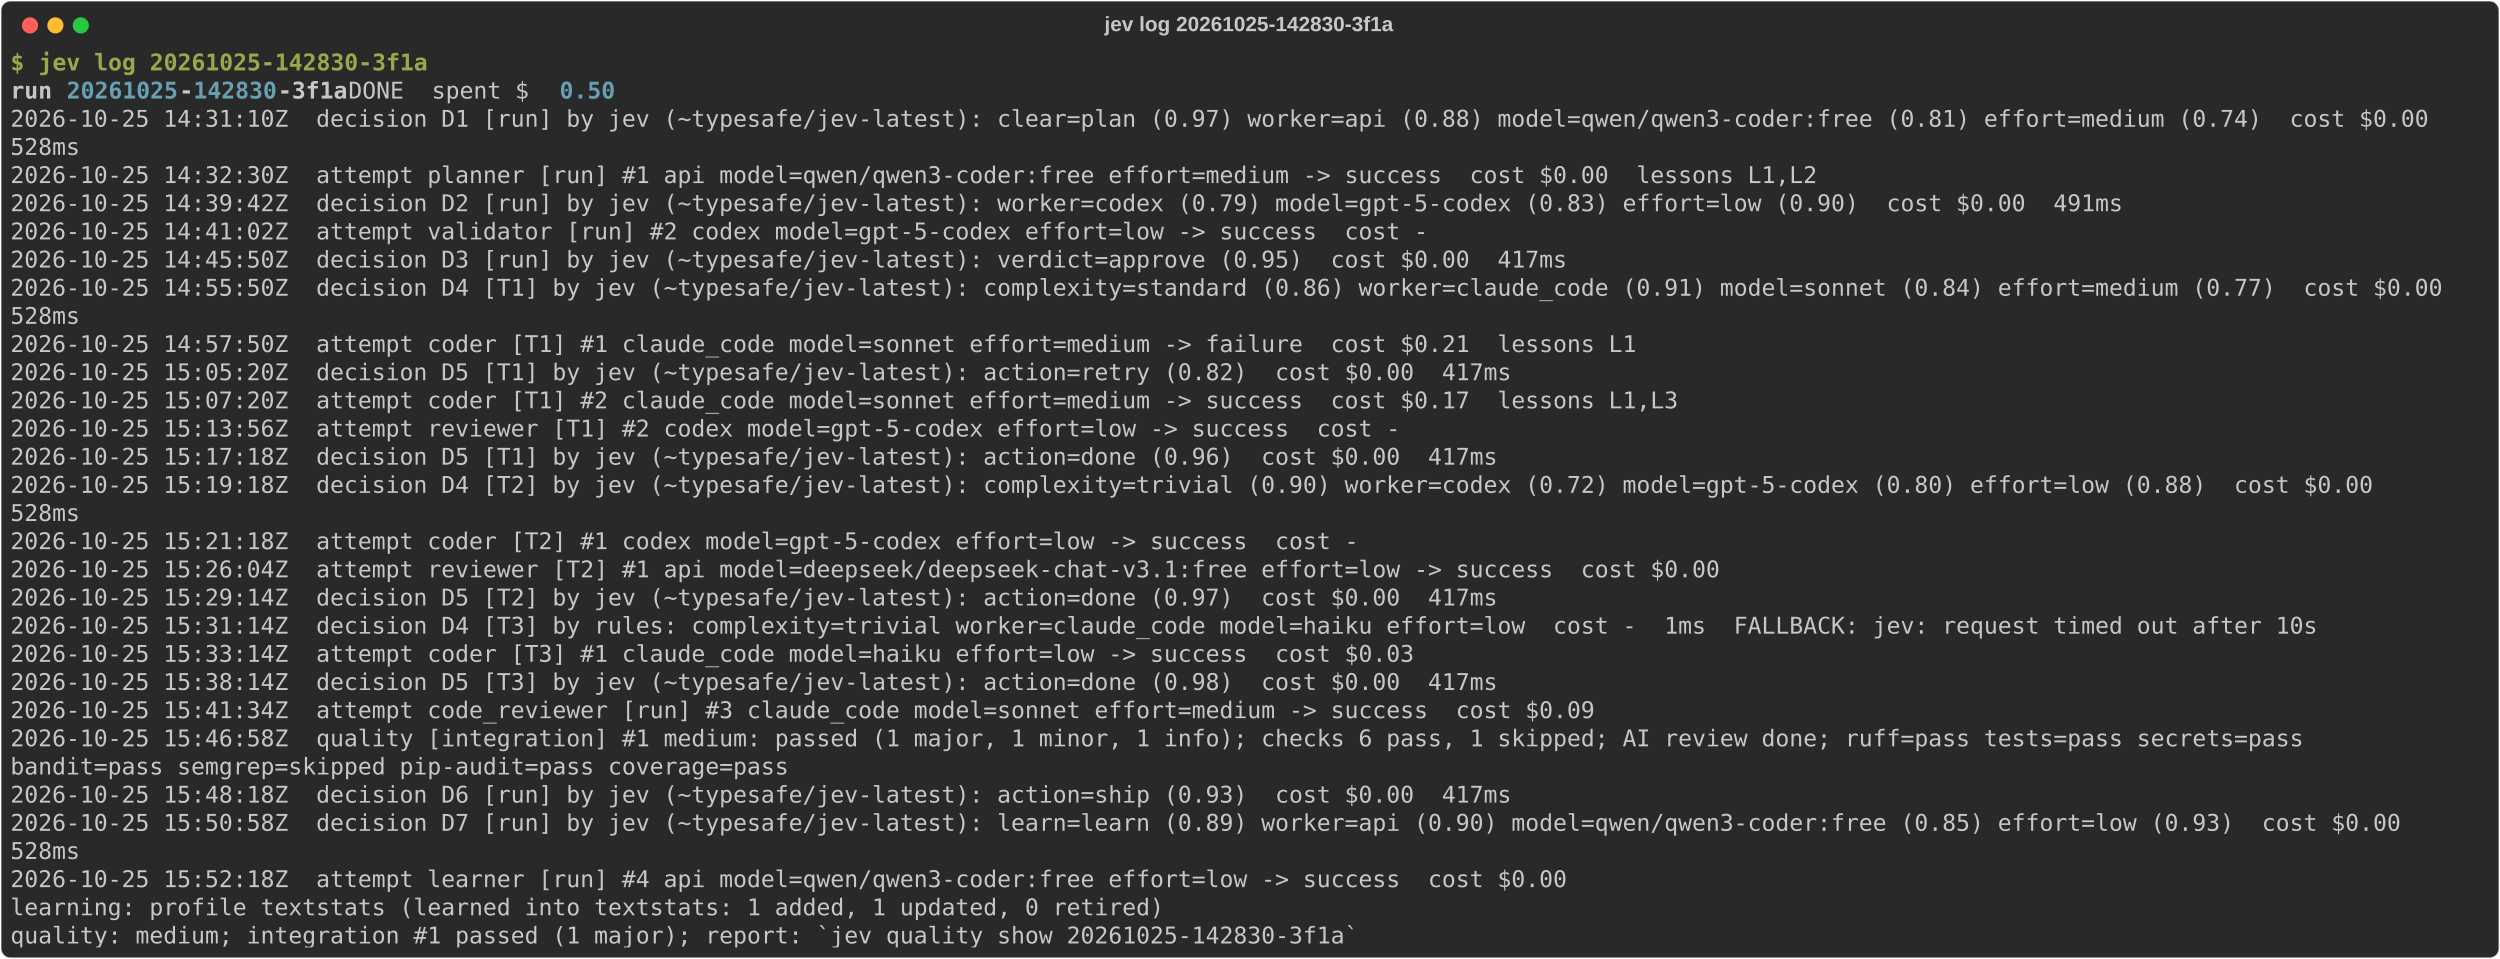
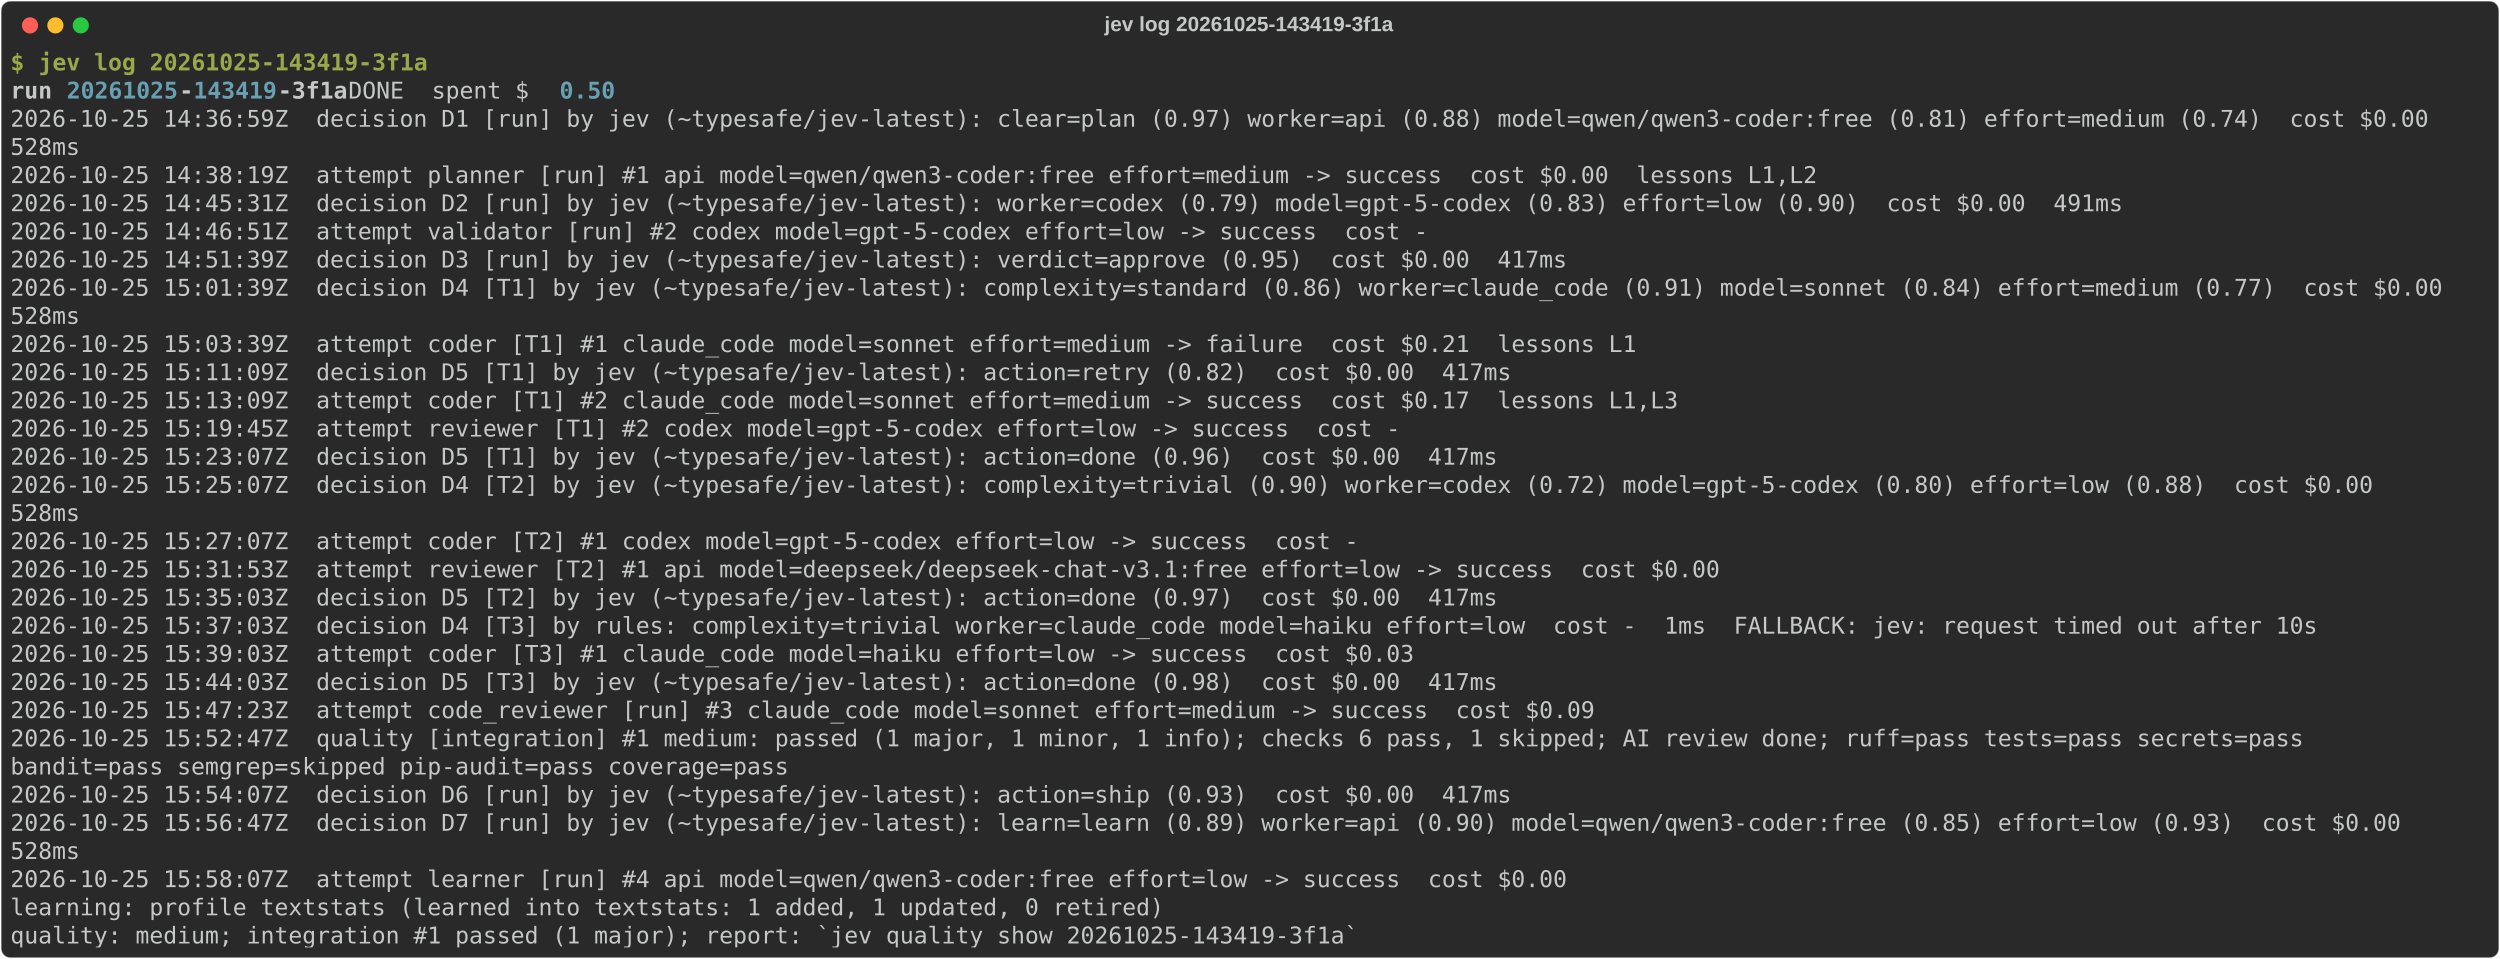
<svg xmlns="http://www.w3.org/2000/svg" class="rich-terminal" viewBox="0 0 2166 830.8">
  <style>

    @font-face {
        font-family: "Fira Code";
        src: local("FiraCode-Regular"),
                url("https://cdnjs.cloudflare.com/ajax/libs/firacode/6.2.0/woff2/FiraCode-Regular.woff2") format("woff2"),
                url("https://cdnjs.cloudflare.com/ajax/libs/firacode/6.2.0/woff/FiraCode-Regular.woff") format("woff");
        font-style: normal;
        font-weight: 400;
    }
    @font-face {
        font-family: "Fira Code";
        src: local("FiraCode-Bold"),
                url("https://cdnjs.cloudflare.com/ajax/libs/firacode/6.2.0/woff2/FiraCode-Bold.woff2") format("woff2"),
                url("https://cdnjs.cloudflare.com/ajax/libs/firacode/6.2.0/woff/FiraCode-Bold.woff") format("woff");
        font-style: bold;
        font-weight: 700;
    }

-     .terminal-4072394755-matrix {
+     .terminal-1480839230-matrix {
        font-family: Fira Code, monospace;
        font-size: 20px;
        line-height: 24.4px;
        font-variant-east-asian: full-width;
    }

-     .terminal-4072394755-title {
+     .terminal-1480839230-title {
        font-size: 18px;
        font-weight: bold;
        font-family: arial;
    }

-     .terminal-4072394755-r1 { fill: #98a84b;font-weight: bold }
- .terminal-4072394755-r2 { fill: #c5c8c6 }
- .terminal-4072394755-r3 { fill: #c5c8c6;font-weight: bold }
- .terminal-4072394755-r4 { fill: #68a0b3;font-weight: bold }
+     .terminal-1480839230-r1 { fill: #98a84b;font-weight: bold }
+ .terminal-1480839230-r2 { fill: #c5c8c6 }
+ .terminal-1480839230-r3 { fill: #c5c8c6;font-weight: bold }
+ .terminal-1480839230-r4 { fill: #68a0b3;font-weight: bold }
    </style>
  <defs>
-     <clipPath id="terminal-4072394755-clip-terminal">
+     <clipPath id="terminal-1480839230-clip-terminal">
      <rect x="0" y="0" width="2146.2" height="779.8" />
    </clipPath>
-     <clipPath id="terminal-4072394755-line-0">
+     <clipPath id="terminal-1480839230-line-0">
      <rect x="0" y="1.5" width="2147.2" height="24.65" />
    </clipPath>
-     <clipPath id="terminal-4072394755-line-1">
+     <clipPath id="terminal-1480839230-line-1">
      <rect x="0" y="25.9" width="2147.2" height="24.65" />
    </clipPath>
-     <clipPath id="terminal-4072394755-line-2">
+     <clipPath id="terminal-1480839230-line-2">
      <rect x="0" y="50.3" width="2147.2" height="24.65" />
    </clipPath>
-     <clipPath id="terminal-4072394755-line-3">
+     <clipPath id="terminal-1480839230-line-3">
      <rect x="0" y="74.7" width="2147.2" height="24.65" />
    </clipPath>
-     <clipPath id="terminal-4072394755-line-4">
+     <clipPath id="terminal-1480839230-line-4">
      <rect x="0" y="99.1" width="2147.2" height="24.65" />
    </clipPath>
-     <clipPath id="terminal-4072394755-line-5">
+     <clipPath id="terminal-1480839230-line-5">
      <rect x="0" y="123.5" width="2147.2" height="24.65" />
    </clipPath>
-     <clipPath id="terminal-4072394755-line-6">
+     <clipPath id="terminal-1480839230-line-6">
      <rect x="0" y="147.9" width="2147.2" height="24.65" />
    </clipPath>
-     <clipPath id="terminal-4072394755-line-7">
+     <clipPath id="terminal-1480839230-line-7">
      <rect x="0" y="172.3" width="2147.2" height="24.65" />
    </clipPath>
-     <clipPath id="terminal-4072394755-line-8">
+     <clipPath id="terminal-1480839230-line-8">
      <rect x="0" y="196.7" width="2147.2" height="24.65" />
    </clipPath>
-     <clipPath id="terminal-4072394755-line-9">
+     <clipPath id="terminal-1480839230-line-9">
      <rect x="0" y="221.1" width="2147.2" height="24.65" />
    </clipPath>
-     <clipPath id="terminal-4072394755-line-10">
+     <clipPath id="terminal-1480839230-line-10">
      <rect x="0" y="245.5" width="2147.2" height="24.65" />
    </clipPath>
-     <clipPath id="terminal-4072394755-line-11">
+     <clipPath id="terminal-1480839230-line-11">
      <rect x="0" y="269.9" width="2147.2" height="24.65" />
    </clipPath>
-     <clipPath id="terminal-4072394755-line-12">
+     <clipPath id="terminal-1480839230-line-12">
      <rect x="0" y="294.3" width="2147.2" height="24.65" />
    </clipPath>
-     <clipPath id="terminal-4072394755-line-13">
+     <clipPath id="terminal-1480839230-line-13">
      <rect x="0" y="318.7" width="2147.2" height="24.65" />
    </clipPath>
-     <clipPath id="terminal-4072394755-line-14">
+     <clipPath id="terminal-1480839230-line-14">
      <rect x="0" y="343.1" width="2147.2" height="24.65" />
    </clipPath>
-     <clipPath id="terminal-4072394755-line-15">
+     <clipPath id="terminal-1480839230-line-15">
      <rect x="0" y="367.5" width="2147.2" height="24.65" />
    </clipPath>
-     <clipPath id="terminal-4072394755-line-16">
+     <clipPath id="terminal-1480839230-line-16">
      <rect x="0" y="391.9" width="2147.2" height="24.65" />
    </clipPath>
-     <clipPath id="terminal-4072394755-line-17">
+     <clipPath id="terminal-1480839230-line-17">
      <rect x="0" y="416.3" width="2147.2" height="24.65" />
    </clipPath>
-     <clipPath id="terminal-4072394755-line-18">
+     <clipPath id="terminal-1480839230-line-18">
      <rect x="0" y="440.7" width="2147.2" height="24.65" />
    </clipPath>
-     <clipPath id="terminal-4072394755-line-19">
+     <clipPath id="terminal-1480839230-line-19">
      <rect x="0" y="465.1" width="2147.2" height="24.65" />
    </clipPath>
-     <clipPath id="terminal-4072394755-line-20">
+     <clipPath id="terminal-1480839230-line-20">
      <rect x="0" y="489.5" width="2147.2" height="24.65" />
    </clipPath>
-     <clipPath id="terminal-4072394755-line-21">
+     <clipPath id="terminal-1480839230-line-21">
      <rect x="0" y="513.9" width="2147.2" height="24.65" />
    </clipPath>
-     <clipPath id="terminal-4072394755-line-22">
+     <clipPath id="terminal-1480839230-line-22">
      <rect x="0" y="538.3" width="2147.2" height="24.65" />
    </clipPath>
-     <clipPath id="terminal-4072394755-line-23">
+     <clipPath id="terminal-1480839230-line-23">
      <rect x="0" y="562.7" width="2147.2" height="24.65" />
    </clipPath>
-     <clipPath id="terminal-4072394755-line-24">
+     <clipPath id="terminal-1480839230-line-24">
      <rect x="0" y="587.1" width="2147.2" height="24.65" />
    </clipPath>
-     <clipPath id="terminal-4072394755-line-25">
+     <clipPath id="terminal-1480839230-line-25">
      <rect x="0" y="611.5" width="2147.2" height="24.65" />
    </clipPath>
-     <clipPath id="terminal-4072394755-line-26">
+     <clipPath id="terminal-1480839230-line-26">
      <rect x="0" y="635.9" width="2147.2" height="24.65" />
    </clipPath>
-     <clipPath id="terminal-4072394755-line-27">
+     <clipPath id="terminal-1480839230-line-27">
      <rect x="0" y="660.3" width="2147.2" height="24.65" />
    </clipPath>
-     <clipPath id="terminal-4072394755-line-28">
+     <clipPath id="terminal-1480839230-line-28">
      <rect x="0" y="684.7" width="2147.2" height="24.65" />
    </clipPath>
-     <clipPath id="terminal-4072394755-line-29">
+     <clipPath id="terminal-1480839230-line-29">
      <rect x="0" y="709.1" width="2147.2" height="24.65" />
    </clipPath>
-     <clipPath id="terminal-4072394755-line-30">
+     <clipPath id="terminal-1480839230-line-30">
      <rect x="0" y="733.5" width="2147.2" height="24.65" />
    </clipPath>
  </defs>
  <rect fill="#292929" stroke="rgba(255,255,255,0.35)" stroke-width="1" x="1" y="1" width="2164" height="828.8" rx="8" />
-   <text class="terminal-4072394755-title" fill="#c5c8c6" text-anchor="middle" x="1082" y="27">jev log 20261025-142830-3f1a</text>
+   <text class="terminal-1480839230-title" fill="#c5c8c6" text-anchor="middle" x="1082" y="27">jev log 20261025-143419-3f1a</text>
  <g transform="translate(26,22)">
    <circle cx="0" cy="0" r="7" fill="#ff5f57" />
    <circle cx="22" cy="0" r="7" fill="#febc2e" />
    <circle cx="44" cy="0" r="7" fill="#28c840" />
  </g>
-   <g transform="translate(9, 41)" clip-path="url(#terminal-4072394755-clip-terminal)">
-     <g class="terminal-4072394755-matrix">
-       <text class="terminal-4072394755-r1" x="0" y="20" textLength="24.4" clip-path="url(#terminal-4072394755-line-0)">$ </text>
-       <text class="terminal-4072394755-r1" x="24.4" y="20" textLength="341.6" clip-path="url(#terminal-4072394755-line-0)">jev log 20261025-142830-3f1a</text>
-       <text class="terminal-4072394755-r2" x="2147.2" y="20" textLength="12.2" clip-path="url(#terminal-4072394755-line-0)">
- </text>
-       <text class="terminal-4072394755-r3" x="0" y="44.4" textLength="48.8" clip-path="url(#terminal-4072394755-line-1)">run </text>
-       <text class="terminal-4072394755-r4" x="48.8" y="44.4" textLength="97.6" clip-path="url(#terminal-4072394755-line-1)">20261025</text>
-       <text class="terminal-4072394755-r3" x="146.4" y="44.4" textLength="12.2" clip-path="url(#terminal-4072394755-line-1)">-</text>
-       <text class="terminal-4072394755-r4" x="158.6" y="44.4" textLength="73.2" clip-path="url(#terminal-4072394755-line-1)">142830</text>
-       <text class="terminal-4072394755-r3" x="231.8" y="44.4" textLength="61" clip-path="url(#terminal-4072394755-line-1)">-3f1a</text>
-       <text class="terminal-4072394755-r2" x="292.8" y="44.4" textLength="183" clip-path="url(#terminal-4072394755-line-1)">  DONE  spent $</text>
-       <text class="terminal-4072394755-r4" x="475.8" y="44.4" textLength="48.8" clip-path="url(#terminal-4072394755-line-1)">0.50</text>
-       <text class="terminal-4072394755-r2" x="2147.2" y="44.4" textLength="12.2" clip-path="url(#terminal-4072394755-line-1)">
- </text>
-       <text class="terminal-4072394755-r2" x="0" y="68.8" textLength="2147.2" clip-path="url(#terminal-4072394755-line-2)">2026-10-25 14:31:10Z  decision D1 [run] by jev (~typesafe/jev-latest): clear=plan (0.97) worker=api (0.88) model=qwen/qwen3-coder:free (0.81) effort=medium (0.74)  cost $0.00  </text>
-       <text class="terminal-4072394755-r2" x="2147.2" y="68.8" textLength="12.2" clip-path="url(#terminal-4072394755-line-2)">
- </text>
-       <text class="terminal-4072394755-r2" x="0" y="93.2" textLength="61" clip-path="url(#terminal-4072394755-line-3)">528ms</text>
-       <text class="terminal-4072394755-r2" x="2147.2" y="93.2" textLength="12.2" clip-path="url(#terminal-4072394755-line-3)">
- </text>
-       <text class="terminal-4072394755-r2" x="0" y="117.6" textLength="1586" clip-path="url(#terminal-4072394755-line-4)">2026-10-25 14:32:30Z  attempt planner [run] #1 api model=qwen/qwen3-coder:free effort=medium -&gt; success  cost $0.00  lessons L1,L2</text>
-       <text class="terminal-4072394755-r2" x="2147.2" y="117.6" textLength="12.2" clip-path="url(#terminal-4072394755-line-4)">
- </text>
-       <text class="terminal-4072394755-r2" x="0" y="142" textLength="1854.4" clip-path="url(#terminal-4072394755-line-5)">2026-10-25 14:39:42Z  decision D2 [run] by jev (~typesafe/jev-latest): worker=codex (0.79) model=gpt-5-codex (0.83) effort=low (0.90)  cost $0.00  491ms</text>
-       <text class="terminal-4072394755-r2" x="2147.2" y="142" textLength="12.2" clip-path="url(#terminal-4072394755-line-5)">
- </text>
-       <text class="terminal-4072394755-r2" x="0" y="166.4" textLength="1244.4" clip-path="url(#terminal-4072394755-line-6)">2026-10-25 14:41:02Z  attempt validator [run] #2 codex model=gpt-5-codex effort=low -&gt; success  cost -</text>
-       <text class="terminal-4072394755-r2" x="2147.2" y="166.4" textLength="12.2" clip-path="url(#terminal-4072394755-line-6)">
- </text>
-       <text class="terminal-4072394755-r2" x="0" y="190.8" textLength="1366.4" clip-path="url(#terminal-4072394755-line-7)">2026-10-25 14:45:50Z  decision D3 [run] by jev (~typesafe/jev-latest): verdict=approve (0.95)  cost $0.00  417ms</text>
-       <text class="terminal-4072394755-r2" x="2147.2" y="190.8" textLength="12.2" clip-path="url(#terminal-4072394755-line-7)">
- </text>
-       <text class="terminal-4072394755-r2" x="0" y="215.2" textLength="2147.2" clip-path="url(#terminal-4072394755-line-8)">2026-10-25 14:55:50Z  decision D4 [T1] by jev (~typesafe/jev-latest): complexity=standard (0.86) worker=claude_code (0.91) model=sonnet (0.84) effort=medium (0.77)  cost $0.00 </text>
-       <text class="terminal-4072394755-r2" x="2147.2" y="215.2" textLength="12.2" clip-path="url(#terminal-4072394755-line-8)">
- </text>
-       <text class="terminal-4072394755-r2" x="0" y="239.6" textLength="61" clip-path="url(#terminal-4072394755-line-9)">528ms</text>
-       <text class="terminal-4072394755-r2" x="2147.2" y="239.6" textLength="12.2" clip-path="url(#terminal-4072394755-line-9)">
- </text>
-       <text class="terminal-4072394755-r2" x="0" y="264" textLength="1427.4" clip-path="url(#terminal-4072394755-line-10)">2026-10-25 14:57:50Z  attempt coder [T1] #1 claude_code model=sonnet effort=medium -&gt; failure  cost $0.21  lessons L1</text>
-       <text class="terminal-4072394755-r2" x="2147.2" y="264" textLength="12.2" clip-path="url(#terminal-4072394755-line-10)">
- </text>
-       <text class="terminal-4072394755-r2" x="0" y="288.4" textLength="1317.6" clip-path="url(#terminal-4072394755-line-11)">2026-10-25 15:05:20Z  decision D5 [T1] by jev (~typesafe/jev-latest): action=retry (0.82)  cost $0.00  417ms</text>
-       <text class="terminal-4072394755-r2" x="2147.2" y="288.4" textLength="12.2" clip-path="url(#terminal-4072394755-line-11)">
- </text>
-       <text class="terminal-4072394755-r2" x="0" y="312.8" textLength="1464" clip-path="url(#terminal-4072394755-line-12)">2026-10-25 15:07:20Z  attempt coder [T1] #2 claude_code model=sonnet effort=medium -&gt; success  cost $0.17  lessons L1,L3</text>
-       <text class="terminal-4072394755-r2" x="2147.2" y="312.8" textLength="12.2" clip-path="url(#terminal-4072394755-line-12)">
- </text>
-       <text class="terminal-4072394755-r2" x="0" y="337.2" textLength="1220" clip-path="url(#terminal-4072394755-line-13)">2026-10-25 15:13:56Z  attempt reviewer [T1] #2 codex model=gpt-5-codex effort=low -&gt; success  cost -</text>
-       <text class="terminal-4072394755-r2" x="2147.2" y="337.2" textLength="12.2" clip-path="url(#terminal-4072394755-line-13)">
- </text>
-       <text class="terminal-4072394755-r2" x="0" y="361.6" textLength="1305.4" clip-path="url(#terminal-4072394755-line-14)">2026-10-25 15:17:18Z  decision D5 [T1] by jev (~typesafe/jev-latest): action=done (0.96)  cost $0.00  417ms</text>
-       <text class="terminal-4072394755-r2" x="2147.2" y="361.6" textLength="12.2" clip-path="url(#terminal-4072394755-line-14)">
- </text>
-       <text class="terminal-4072394755-r2" x="0" y="386" textLength="2098.4" clip-path="url(#terminal-4072394755-line-15)">2026-10-25 15:19:18Z  decision D4 [T2] by jev (~typesafe/jev-latest): complexity=trivial (0.90) worker=codex (0.72) model=gpt-5-codex (0.80) effort=low (0.88)  cost $0.00  </text>
-       <text class="terminal-4072394755-r2" x="2147.2" y="386" textLength="12.2" clip-path="url(#terminal-4072394755-line-15)">
- </text>
-       <text class="terminal-4072394755-r2" x="0" y="410.4" textLength="61" clip-path="url(#terminal-4072394755-line-16)">528ms</text>
-       <text class="terminal-4072394755-r2" x="2147.2" y="410.4" textLength="12.2" clip-path="url(#terminal-4072394755-line-16)">
- </text>
-       <text class="terminal-4072394755-r2" x="0" y="434.8" textLength="1183.4" clip-path="url(#terminal-4072394755-line-17)">2026-10-25 15:21:18Z  attempt coder [T2] #1 codex model=gpt-5-codex effort=low -&gt; success  cost -</text>
-       <text class="terminal-4072394755-r2" x="2147.2" y="434.8" textLength="12.2" clip-path="url(#terminal-4072394755-line-17)">
- </text>
-       <text class="terminal-4072394755-r2" x="0" y="459.2" textLength="1500.6" clip-path="url(#terminal-4072394755-line-18)">2026-10-25 15:26:04Z  attempt reviewer [T2] #1 api model=deepseek/deepseek-chat-v3.1:free effort=low -&gt; success  cost $0.00</text>
-       <text class="terminal-4072394755-r2" x="2147.2" y="459.2" textLength="12.2" clip-path="url(#terminal-4072394755-line-18)">
- </text>
-       <text class="terminal-4072394755-r2" x="0" y="483.6" textLength="1305.4" clip-path="url(#terminal-4072394755-line-19)">2026-10-25 15:29:14Z  decision D5 [T2] by jev (~typesafe/jev-latest): action=done (0.97)  cost $0.00  417ms</text>
-       <text class="terminal-4072394755-r2" x="2147.2" y="483.6" textLength="12.2" clip-path="url(#terminal-4072394755-line-19)">
- </text>
-       <text class="terminal-4072394755-r2" x="0" y="508" textLength="2025.2" clip-path="url(#terminal-4072394755-line-20)">2026-10-25 15:31:14Z  decision D4 [T3] by rules: complexity=trivial worker=claude_code model=haiku effort=low  cost -  1ms  FALLBACK: jev: request timed out after 10s</text>
-       <text class="terminal-4072394755-r2" x="2147.2" y="508" textLength="12.2" clip-path="url(#terminal-4072394755-line-20)">
- </text>
-       <text class="terminal-4072394755-r2" x="0" y="532.4" textLength="1232.2" clip-path="url(#terminal-4072394755-line-21)">2026-10-25 15:33:14Z  attempt coder [T3] #1 claude_code model=haiku effort=low -&gt; success  cost $0.03</text>
-       <text class="terminal-4072394755-r2" x="2147.2" y="532.4" textLength="12.2" clip-path="url(#terminal-4072394755-line-21)">
- </text>
-       <text class="terminal-4072394755-r2" x="0" y="556.8" textLength="1305.4" clip-path="url(#terminal-4072394755-line-22)">2026-10-25 15:38:14Z  decision D5 [T3] by jev (~typesafe/jev-latest): action=done (0.98)  cost $0.00  417ms</text>
-       <text class="terminal-4072394755-r2" x="2147.2" y="556.8" textLength="12.2" clip-path="url(#terminal-4072394755-line-22)">
- </text>
-       <text class="terminal-4072394755-r2" x="0" y="581.2" textLength="1390.8" clip-path="url(#terminal-4072394755-line-23)">2026-10-25 15:41:34Z  attempt code_reviewer [run] #3 claude_code model=sonnet effort=medium -&gt; success  cost $0.09</text>
-       <text class="terminal-4072394755-r2" x="2147.2" y="581.2" textLength="12.2" clip-path="url(#terminal-4072394755-line-23)">
- </text>
-       <text class="terminal-4072394755-r2" x="0" y="605.6" textLength="2025.2" clip-path="url(#terminal-4072394755-line-24)">2026-10-25 15:46:58Z  quality [integration] #1 medium: passed (1 major, 1 minor, 1 info); checks 6 pass, 1 skipped; AI review done; ruff=pass tests=pass secrets=pass </text>
-       <text class="terminal-4072394755-r2" x="2147.2" y="605.6" textLength="12.2" clip-path="url(#terminal-4072394755-line-24)">
- </text>
-       <text class="terminal-4072394755-r2" x="0" y="630" textLength="683.2" clip-path="url(#terminal-4072394755-line-25)">bandit=pass semgrep=skipped pip-audit=pass coverage=pass</text>
-       <text class="terminal-4072394755-r2" x="2147.2" y="630" textLength="12.2" clip-path="url(#terminal-4072394755-line-25)">
- </text>
-       <text class="terminal-4072394755-r2" x="0" y="654.4" textLength="1317.6" clip-path="url(#terminal-4072394755-line-26)">2026-10-25 15:48:18Z  decision D6 [run] by jev (~typesafe/jev-latest): action=ship (0.93)  cost $0.00  417ms</text>
-       <text class="terminal-4072394755-r2" x="2147.2" y="654.4" textLength="12.2" clip-path="url(#terminal-4072394755-line-26)">
- </text>
-       <text class="terminal-4072394755-r2" x="0" y="678.8" textLength="2122.8" clip-path="url(#terminal-4072394755-line-27)">2026-10-25 15:50:58Z  decision D7 [run] by jev (~typesafe/jev-latest): learn=learn (0.89) worker=api (0.90) model=qwen/qwen3-coder:free (0.85) effort=low (0.93)  cost $0.00  </text>
-       <text class="terminal-4072394755-r2" x="2147.2" y="678.8" textLength="12.2" clip-path="url(#terminal-4072394755-line-27)">
- </text>
-       <text class="terminal-4072394755-r2" x="0" y="703.2" textLength="61" clip-path="url(#terminal-4072394755-line-28)">528ms</text>
-       <text class="terminal-4072394755-r2" x="2147.2" y="703.2" textLength="12.2" clip-path="url(#terminal-4072394755-line-28)">
- </text>
-       <text class="terminal-4072394755-r2" x="0" y="727.6" textLength="1366.4" clip-path="url(#terminal-4072394755-line-29)">2026-10-25 15:52:18Z  attempt learner [run] #4 api model=qwen/qwen3-coder:free effort=low -&gt; success  cost $0.00</text>
-       <text class="terminal-4072394755-r2" x="2147.2" y="727.6" textLength="12.2" clip-path="url(#terminal-4072394755-line-29)">
- </text>
-       <text class="terminal-4072394755-r2" x="0" y="752" textLength="1012.6" clip-path="url(#terminal-4072394755-line-30)">learning: profile textstats (learned into textstats: 1 added, 1 updated, 0 retired)</text>
-       <text class="terminal-4072394755-r2" x="2147.2" y="752" textLength="12.2" clip-path="url(#terminal-4072394755-line-30)">
- </text>
-       <text class="terminal-4072394755-r2" x="0" y="776.4" textLength="1183.4" clip-path="url(#terminal-4072394755-line-31)">quality: medium; integration #1 passed (1 major); report: `jev quality show 20261025-142830-3f1a`</text>
-       <text class="terminal-4072394755-r2" x="2147.2" y="776.4" textLength="12.2" clip-path="url(#terminal-4072394755-line-31)">
+   <g transform="translate(9, 41)" clip-path="url(#terminal-1480839230-clip-terminal)">
+     <g class="terminal-1480839230-matrix">
+       <text class="terminal-1480839230-r1" x="0" y="20" textLength="24.4" clip-path="url(#terminal-1480839230-line-0)">$ </text>
+       <text class="terminal-1480839230-r1" x="24.4" y="20" textLength="341.6" clip-path="url(#terminal-1480839230-line-0)">jev log 20261025-143419-3f1a</text>
+       <text class="terminal-1480839230-r2" x="2147.2" y="20" textLength="12.2" clip-path="url(#terminal-1480839230-line-0)">
+ </text>
+       <text class="terminal-1480839230-r3" x="0" y="44.4" textLength="48.8" clip-path="url(#terminal-1480839230-line-1)">run </text>
+       <text class="terminal-1480839230-r4" x="48.8" y="44.4" textLength="97.6" clip-path="url(#terminal-1480839230-line-1)">20261025</text>
+       <text class="terminal-1480839230-r3" x="146.4" y="44.4" textLength="12.2" clip-path="url(#terminal-1480839230-line-1)">-</text>
+       <text class="terminal-1480839230-r4" x="158.6" y="44.4" textLength="73.2" clip-path="url(#terminal-1480839230-line-1)">143419</text>
+       <text class="terminal-1480839230-r3" x="231.8" y="44.4" textLength="61" clip-path="url(#terminal-1480839230-line-1)">-3f1a</text>
+       <text class="terminal-1480839230-r2" x="292.8" y="44.4" textLength="183" clip-path="url(#terminal-1480839230-line-1)">  DONE  spent $</text>
+       <text class="terminal-1480839230-r4" x="475.8" y="44.4" textLength="48.8" clip-path="url(#terminal-1480839230-line-1)">0.50</text>
+       <text class="terminal-1480839230-r2" x="2147.2" y="44.4" textLength="12.2" clip-path="url(#terminal-1480839230-line-1)">
+ </text>
+       <text class="terminal-1480839230-r2" x="0" y="68.8" textLength="2147.2" clip-path="url(#terminal-1480839230-line-2)">2026-10-25 14:36:59Z  decision D1 [run] by jev (~typesafe/jev-latest): clear=plan (0.97) worker=api (0.88) model=qwen/qwen3-coder:free (0.81) effort=medium (0.74)  cost $0.00  </text>
+       <text class="terminal-1480839230-r2" x="2147.2" y="68.8" textLength="12.2" clip-path="url(#terminal-1480839230-line-2)">
+ </text>
+       <text class="terminal-1480839230-r2" x="0" y="93.2" textLength="61" clip-path="url(#terminal-1480839230-line-3)">528ms</text>
+       <text class="terminal-1480839230-r2" x="2147.2" y="93.2" textLength="12.2" clip-path="url(#terminal-1480839230-line-3)">
+ </text>
+       <text class="terminal-1480839230-r2" x="0" y="117.6" textLength="1586" clip-path="url(#terminal-1480839230-line-4)">2026-10-25 14:38:19Z  attempt planner [run] #1 api model=qwen/qwen3-coder:free effort=medium -&gt; success  cost $0.00  lessons L1,L2</text>
+       <text class="terminal-1480839230-r2" x="2147.2" y="117.6" textLength="12.2" clip-path="url(#terminal-1480839230-line-4)">
+ </text>
+       <text class="terminal-1480839230-r2" x="0" y="142" textLength="1854.4" clip-path="url(#terminal-1480839230-line-5)">2026-10-25 14:45:31Z  decision D2 [run] by jev (~typesafe/jev-latest): worker=codex (0.79) model=gpt-5-codex (0.83) effort=low (0.90)  cost $0.00  491ms</text>
+       <text class="terminal-1480839230-r2" x="2147.2" y="142" textLength="12.2" clip-path="url(#terminal-1480839230-line-5)">
+ </text>
+       <text class="terminal-1480839230-r2" x="0" y="166.4" textLength="1244.4" clip-path="url(#terminal-1480839230-line-6)">2026-10-25 14:46:51Z  attempt validator [run] #2 codex model=gpt-5-codex effort=low -&gt; success  cost -</text>
+       <text class="terminal-1480839230-r2" x="2147.2" y="166.4" textLength="12.2" clip-path="url(#terminal-1480839230-line-6)">
+ </text>
+       <text class="terminal-1480839230-r2" x="0" y="190.8" textLength="1366.4" clip-path="url(#terminal-1480839230-line-7)">2026-10-25 14:51:39Z  decision D3 [run] by jev (~typesafe/jev-latest): verdict=approve (0.95)  cost $0.00  417ms</text>
+       <text class="terminal-1480839230-r2" x="2147.2" y="190.8" textLength="12.2" clip-path="url(#terminal-1480839230-line-7)">
+ </text>
+       <text class="terminal-1480839230-r2" x="0" y="215.2" textLength="2147.2" clip-path="url(#terminal-1480839230-line-8)">2026-10-25 15:01:39Z  decision D4 [T1] by jev (~typesafe/jev-latest): complexity=standard (0.86) worker=claude_code (0.91) model=sonnet (0.84) effort=medium (0.77)  cost $0.00 </text>
+       <text class="terminal-1480839230-r2" x="2147.2" y="215.2" textLength="12.2" clip-path="url(#terminal-1480839230-line-8)">
+ </text>
+       <text class="terminal-1480839230-r2" x="0" y="239.6" textLength="61" clip-path="url(#terminal-1480839230-line-9)">528ms</text>
+       <text class="terminal-1480839230-r2" x="2147.2" y="239.6" textLength="12.2" clip-path="url(#terminal-1480839230-line-9)">
+ </text>
+       <text class="terminal-1480839230-r2" x="0" y="264" textLength="1427.4" clip-path="url(#terminal-1480839230-line-10)">2026-10-25 15:03:39Z  attempt coder [T1] #1 claude_code model=sonnet effort=medium -&gt; failure  cost $0.21  lessons L1</text>
+       <text class="terminal-1480839230-r2" x="2147.2" y="264" textLength="12.2" clip-path="url(#terminal-1480839230-line-10)">
+ </text>
+       <text class="terminal-1480839230-r2" x="0" y="288.4" textLength="1317.6" clip-path="url(#terminal-1480839230-line-11)">2026-10-25 15:11:09Z  decision D5 [T1] by jev (~typesafe/jev-latest): action=retry (0.82)  cost $0.00  417ms</text>
+       <text class="terminal-1480839230-r2" x="2147.2" y="288.4" textLength="12.2" clip-path="url(#terminal-1480839230-line-11)">
+ </text>
+       <text class="terminal-1480839230-r2" x="0" y="312.8" textLength="1464" clip-path="url(#terminal-1480839230-line-12)">2026-10-25 15:13:09Z  attempt coder [T1] #2 claude_code model=sonnet effort=medium -&gt; success  cost $0.17  lessons L1,L3</text>
+       <text class="terminal-1480839230-r2" x="2147.2" y="312.8" textLength="12.2" clip-path="url(#terminal-1480839230-line-12)">
+ </text>
+       <text class="terminal-1480839230-r2" x="0" y="337.2" textLength="1220" clip-path="url(#terminal-1480839230-line-13)">2026-10-25 15:19:45Z  attempt reviewer [T1] #2 codex model=gpt-5-codex effort=low -&gt; success  cost -</text>
+       <text class="terminal-1480839230-r2" x="2147.2" y="337.2" textLength="12.2" clip-path="url(#terminal-1480839230-line-13)">
+ </text>
+       <text class="terminal-1480839230-r2" x="0" y="361.6" textLength="1305.4" clip-path="url(#terminal-1480839230-line-14)">2026-10-25 15:23:07Z  decision D5 [T1] by jev (~typesafe/jev-latest): action=done (0.96)  cost $0.00  417ms</text>
+       <text class="terminal-1480839230-r2" x="2147.2" y="361.6" textLength="12.2" clip-path="url(#terminal-1480839230-line-14)">
+ </text>
+       <text class="terminal-1480839230-r2" x="0" y="386" textLength="2098.4" clip-path="url(#terminal-1480839230-line-15)">2026-10-25 15:25:07Z  decision D4 [T2] by jev (~typesafe/jev-latest): complexity=trivial (0.90) worker=codex (0.72) model=gpt-5-codex (0.80) effort=low (0.88)  cost $0.00  </text>
+       <text class="terminal-1480839230-r2" x="2147.2" y="386" textLength="12.2" clip-path="url(#terminal-1480839230-line-15)">
+ </text>
+       <text class="terminal-1480839230-r2" x="0" y="410.4" textLength="61" clip-path="url(#terminal-1480839230-line-16)">528ms</text>
+       <text class="terminal-1480839230-r2" x="2147.2" y="410.4" textLength="12.2" clip-path="url(#terminal-1480839230-line-16)">
+ </text>
+       <text class="terminal-1480839230-r2" x="0" y="434.8" textLength="1183.4" clip-path="url(#terminal-1480839230-line-17)">2026-10-25 15:27:07Z  attempt coder [T2] #1 codex model=gpt-5-codex effort=low -&gt; success  cost -</text>
+       <text class="terminal-1480839230-r2" x="2147.2" y="434.8" textLength="12.2" clip-path="url(#terminal-1480839230-line-17)">
+ </text>
+       <text class="terminal-1480839230-r2" x="0" y="459.2" textLength="1500.6" clip-path="url(#terminal-1480839230-line-18)">2026-10-25 15:31:53Z  attempt reviewer [T2] #1 api model=deepseek/deepseek-chat-v3.1:free effort=low -&gt; success  cost $0.00</text>
+       <text class="terminal-1480839230-r2" x="2147.2" y="459.2" textLength="12.2" clip-path="url(#terminal-1480839230-line-18)">
+ </text>
+       <text class="terminal-1480839230-r2" x="0" y="483.6" textLength="1305.4" clip-path="url(#terminal-1480839230-line-19)">2026-10-25 15:35:03Z  decision D5 [T2] by jev (~typesafe/jev-latest): action=done (0.97)  cost $0.00  417ms</text>
+       <text class="terminal-1480839230-r2" x="2147.2" y="483.6" textLength="12.2" clip-path="url(#terminal-1480839230-line-19)">
+ </text>
+       <text class="terminal-1480839230-r2" x="0" y="508" textLength="2025.2" clip-path="url(#terminal-1480839230-line-20)">2026-10-25 15:37:03Z  decision D4 [T3] by rules: complexity=trivial worker=claude_code model=haiku effort=low  cost -  1ms  FALLBACK: jev: request timed out after 10s</text>
+       <text class="terminal-1480839230-r2" x="2147.2" y="508" textLength="12.2" clip-path="url(#terminal-1480839230-line-20)">
+ </text>
+       <text class="terminal-1480839230-r2" x="0" y="532.4" textLength="1232.2" clip-path="url(#terminal-1480839230-line-21)">2026-10-25 15:39:03Z  attempt coder [T3] #1 claude_code model=haiku effort=low -&gt; success  cost $0.03</text>
+       <text class="terminal-1480839230-r2" x="2147.2" y="532.4" textLength="12.2" clip-path="url(#terminal-1480839230-line-21)">
+ </text>
+       <text class="terminal-1480839230-r2" x="0" y="556.8" textLength="1305.4" clip-path="url(#terminal-1480839230-line-22)">2026-10-25 15:44:03Z  decision D5 [T3] by jev (~typesafe/jev-latest): action=done (0.98)  cost $0.00  417ms</text>
+       <text class="terminal-1480839230-r2" x="2147.2" y="556.8" textLength="12.2" clip-path="url(#terminal-1480839230-line-22)">
+ </text>
+       <text class="terminal-1480839230-r2" x="0" y="581.2" textLength="1390.8" clip-path="url(#terminal-1480839230-line-23)">2026-10-25 15:47:23Z  attempt code_reviewer [run] #3 claude_code model=sonnet effort=medium -&gt; success  cost $0.09</text>
+       <text class="terminal-1480839230-r2" x="2147.2" y="581.2" textLength="12.2" clip-path="url(#terminal-1480839230-line-23)">
+ </text>
+       <text class="terminal-1480839230-r2" x="0" y="605.6" textLength="2025.2" clip-path="url(#terminal-1480839230-line-24)">2026-10-25 15:52:47Z  quality [integration] #1 medium: passed (1 major, 1 minor, 1 info); checks 6 pass, 1 skipped; AI review done; ruff=pass tests=pass secrets=pass </text>
+       <text class="terminal-1480839230-r2" x="2147.2" y="605.6" textLength="12.2" clip-path="url(#terminal-1480839230-line-24)">
+ </text>
+       <text class="terminal-1480839230-r2" x="0" y="630" textLength="683.2" clip-path="url(#terminal-1480839230-line-25)">bandit=pass semgrep=skipped pip-audit=pass coverage=pass</text>
+       <text class="terminal-1480839230-r2" x="2147.2" y="630" textLength="12.2" clip-path="url(#terminal-1480839230-line-25)">
+ </text>
+       <text class="terminal-1480839230-r2" x="0" y="654.4" textLength="1317.6" clip-path="url(#terminal-1480839230-line-26)">2026-10-25 15:54:07Z  decision D6 [run] by jev (~typesafe/jev-latest): action=ship (0.93)  cost $0.00  417ms</text>
+       <text class="terminal-1480839230-r2" x="2147.2" y="654.4" textLength="12.2" clip-path="url(#terminal-1480839230-line-26)">
+ </text>
+       <text class="terminal-1480839230-r2" x="0" y="678.8" textLength="2122.8" clip-path="url(#terminal-1480839230-line-27)">2026-10-25 15:56:47Z  decision D7 [run] by jev (~typesafe/jev-latest): learn=learn (0.89) worker=api (0.90) model=qwen/qwen3-coder:free (0.85) effort=low (0.93)  cost $0.00  </text>
+       <text class="terminal-1480839230-r2" x="2147.2" y="678.8" textLength="12.2" clip-path="url(#terminal-1480839230-line-27)">
+ </text>
+       <text class="terminal-1480839230-r2" x="0" y="703.2" textLength="61" clip-path="url(#terminal-1480839230-line-28)">528ms</text>
+       <text class="terminal-1480839230-r2" x="2147.2" y="703.2" textLength="12.2" clip-path="url(#terminal-1480839230-line-28)">
+ </text>
+       <text class="terminal-1480839230-r2" x="0" y="727.6" textLength="1366.4" clip-path="url(#terminal-1480839230-line-29)">2026-10-25 15:58:07Z  attempt learner [run] #4 api model=qwen/qwen3-coder:free effort=low -&gt; success  cost $0.00</text>
+       <text class="terminal-1480839230-r2" x="2147.2" y="727.6" textLength="12.2" clip-path="url(#terminal-1480839230-line-29)">
+ </text>
+       <text class="terminal-1480839230-r2" x="0" y="752" textLength="1012.6" clip-path="url(#terminal-1480839230-line-30)">learning: profile textstats (learned into textstats: 1 added, 1 updated, 0 retired)</text>
+       <text class="terminal-1480839230-r2" x="2147.2" y="752" textLength="12.2" clip-path="url(#terminal-1480839230-line-30)">
+ </text>
+       <text class="terminal-1480839230-r2" x="0" y="776.4" textLength="1183.4" clip-path="url(#terminal-1480839230-line-31)">quality: medium; integration #1 passed (1 major); report: `jev quality show 20261025-143419-3f1a`</text>
+       <text class="terminal-1480839230-r2" x="2147.2" y="776.4" textLength="12.2" clip-path="url(#terminal-1480839230-line-31)">
</text>
    </g>
  </g>
</svg>
